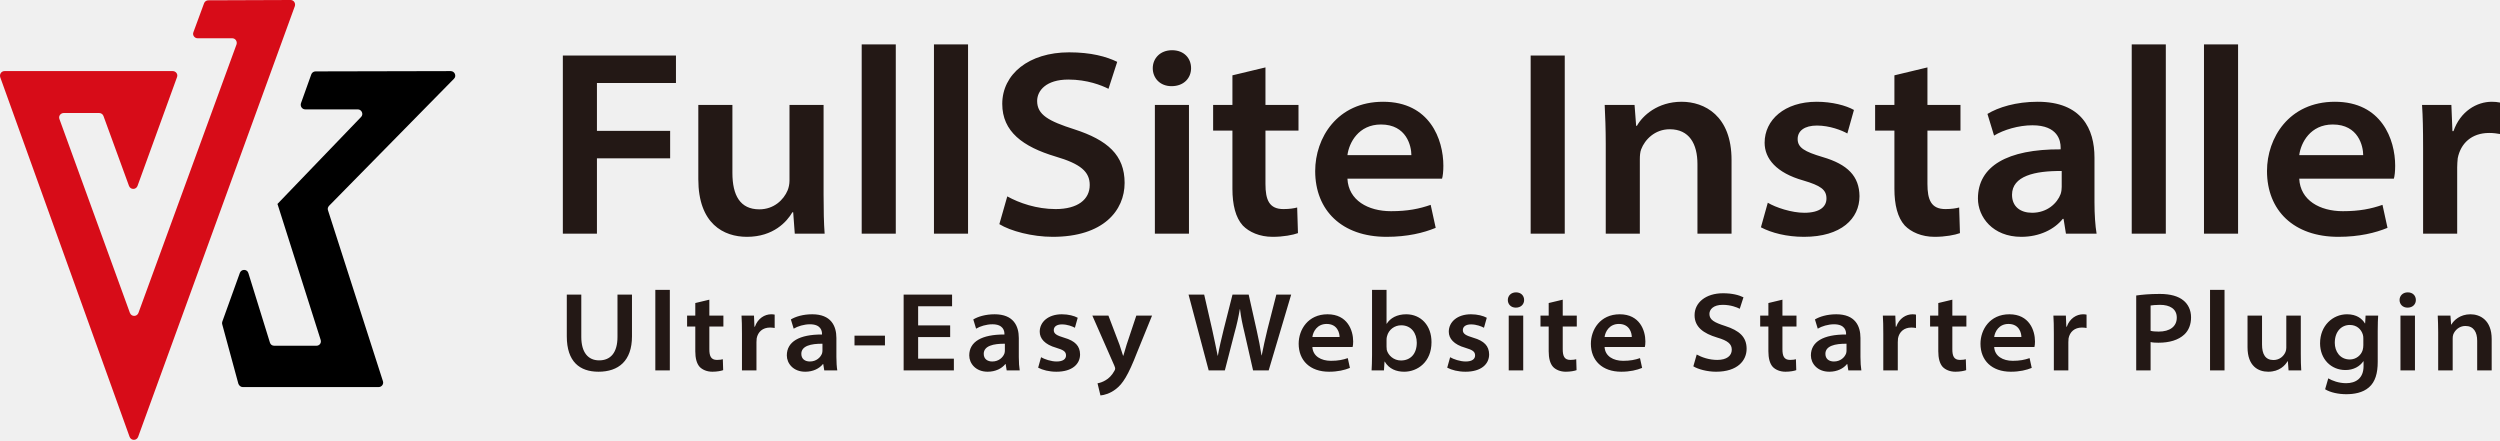
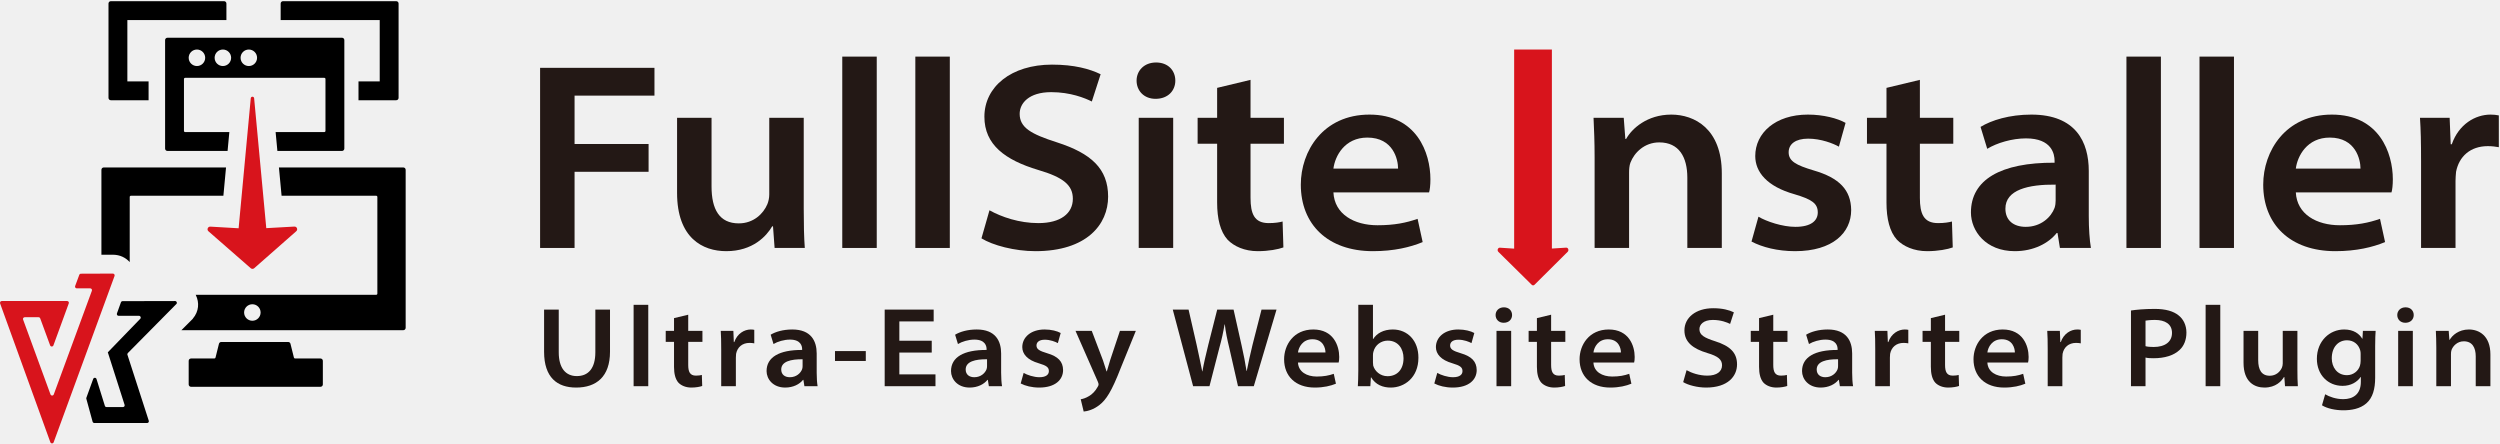
- <svg xmlns="http://www.w3.org/2000/svg" width="908" height="160" fill="none">
-   <g clip-path="url(#a)">
-     <path fill="#000" d="m163.694 25.82-49.096.111c-.662 0-1.324.441-1.545 1.104l-3.751 10.482c-.331 1.104.441 2.207 1.545 2.207h19.086c1.435 0 2.207 1.766 1.214 2.759l-30.45 31.669h.11l15.666 49.324c.331 1.103-.441 2.096-1.544 2.096H99.593c-.772 0-1.324-.441-1.544-1.103L90.215 99.2c-.441-1.545-2.537-1.545-3.089-.11l-6.399 17.765c-.11.331-.11.662 0 .993l5.847 21.518c.221.662.883 1.213 1.545 1.213h49.427c1.103 0 1.876-1.103 1.545-2.096l-19.97-62.124c-.22-.552 0-1.214.442-1.656l45.344-46.124c.993-.993.221-2.758-1.213-2.758Z" />
-     <path fill="#D70C18" d="M105.551 0 75.652.11c-.662 0-1.324.442-1.545 1.104l-3.861 10.483c-.441 1.103.441 2.206 1.544 2.206h12.578c1.103 0 1.876 1.104 1.544 2.207l-35.635 97.545c-.552 1.435-2.538 1.435-3.09 0l-25.596-70.4c-.441-1.103.442-2.207 1.545-2.207h12.908c.662 0 1.324.442 1.545 1.104l9.267 25.379c.552 1.434 2.538 1.434 3.09 0l14.342-39.503c.442-1.104-.441-2.207-1.544-2.207H1.622c-1.103 0-1.876 1.103-1.545 2.207l47 130.648c.552 1.434 2.538 1.434 3.09 0l56.929-156.47c.331-1.103-.442-2.206-1.545-2.206Z" />
-     <path fill="#231815" d="M880.068 84.864V53.76c0-6.912-.096-11.424-.384-15.648h10.655l.384 9.504h.384c2.495-7.2 8.446-10.656 13.917-10.656 1.152 0 1.92.096 2.976.288v11.424c-1.152-.192-2.304-.384-3.935-.384-6.335 0-10.367 3.744-11.423 9.216-.096 1.056-.192 2.208-.192 3.264v24.096h-12.382ZM869.446 64.896h-34.363c.384 7.872 7.487 11.808 15.838 11.808 6.047 0 10.27-.864 14.398-2.304l1.823 8.352c-4.415 1.824-10.27 3.264-17.853 3.264-16.221 0-25.916-9.6-25.916-23.904 0-12 7.967-25.152 24.668-25.152 16.99 0 21.885 13.728 21.885 23.232 0 2.016-.192 3.84-.48 4.704Zm-34.363-8.544h23.229c0-3.264-1.728-11.136-11.038-11.136-8.159 0-11.615 6.624-12.191 11.136ZM800.487 84.864V16.128h12.382v68.736h-12.382ZM774.241 84.864V16.128h12.382v68.736h-12.382ZM761.482 84.864h-11.134l-.864-5.376h-.288c-2.976 3.744-8.351 6.528-15.07 6.528-10.366 0-15.741-7.2-15.741-13.92 0-11.712 10.654-17.952 30.043-17.856v-.672c0-2.4-.96-8.064-10.27-8.064-4.992 0-10.463 1.632-13.918 3.744l-2.4-7.872c3.935-2.4 10.366-4.416 18.237-4.416 16.03 0 20.637 9.888 20.637 20.256V73.44c0 4.416.288 8.64.768 11.424Zm-12.67-16.992v-5.76c-9.791-.096-18.045 1.824-18.045 8.64 0 4.32 3.071 6.528 7.295 6.528 5.471 0 9.118-3.456 10.366-6.816.288-.864.384-1.824.384-2.592ZM688.049 27.36l11.998-2.88v13.632h11.998v9.312h-11.998v19.392c0 5.76 1.344 9.12 6.527 9.12 2.304 0 3.935-.288 4.991-.576l.288 9.312c-1.824.672-5.279 1.344-9.214 1.344-4.704 0-8.543-1.728-10.847-4.128-2.591-2.88-3.743-7.488-3.743-13.344v-21.12h-7.007v-9.312h7.007V27.36ZM639.566 82.56l2.496-8.928c2.879 1.728 8.639 3.648 13.246 3.648 5.663 0 8.063-2.208 8.063-5.184 0-3.264-2.208-4.704-8.351-6.528-9.887-2.784-14.11-7.968-14.11-13.728 0-8.256 7.199-14.88 18.909-14.88 5.567 0 10.655 1.344 13.534 2.976l-2.399 8.544c-2.016-1.152-6.431-2.88-11.039-2.88-4.511 0-7.007 1.92-7.007 4.896 0 3.168 2.592 4.608 9.023 6.528 9.215 2.688 13.342 7.008 13.438 14.208 0 8.16-6.623 14.784-20.157 14.784-6.335 0-11.806-1.44-15.646-3.456ZM583.207 84.864v-32.64c0-5.376-.192-10.08-.384-14.112h10.847l.575 7.584h.288c2.016-3.648 7.487-8.736 16.222-8.736 8.255 0 18.141 4.992 18.141 21.12v26.784h-12.382V59.616c0-7.392-2.975-12.672-10.078-12.672-5.376 0-9.023 3.744-10.367 7.296-.384.96-.48 2.4-.48 3.552v27.072h-12.382ZM555.935 20.16h12.382v64.704h-12.382V20.16ZM523.749 64.896h-34.363c.384 7.872 7.487 11.808 15.837 11.808 6.048 0 10.271-.864 14.398-2.304l1.824 8.352c-4.415 1.824-10.27 3.264-17.853 3.264-16.222 0-25.916-9.6-25.916-23.904 0-12 7.966-25.152 24.668-25.152 16.989 0 21.885 13.728 21.885 23.232 0 2.016-.192 3.84-.48 4.704Zm-34.363-8.544h23.228c0-3.264-1.727-11.136-11.038-11.136-8.159 0-11.614 6.624-12.19 11.136ZM447.616 27.36l11.999-2.88v13.632h11.998v9.312h-11.998v19.392c0 5.76 1.343 9.12 6.527 9.12 2.303 0 3.935-.288 4.991-.576l.288 9.312c-1.824.672-5.279 1.344-9.215 1.344-4.703 0-8.542-1.728-10.846-4.128-2.592-2.88-3.744-7.488-3.744-13.344v-21.12h-7.007v-9.312h7.007V27.36ZM431.833 84.864h-12.382V38.112h12.382v46.752ZM425.69 18.24c4.319 0 6.911 2.88 6.911 6.528 0 3.552-2.592 6.528-7.103 6.528-4.224 0-6.815-2.976-6.815-6.528 0-3.552 2.687-6.528 7.007-6.528ZM362.963 81.408l2.88-10.08c4.319 2.4 10.654 4.608 17.565 4.608 7.967 0 12.382-3.456 12.382-8.736 0-4.8-3.263-7.68-12.478-10.368-11.806-3.552-19.293-9.024-19.293-19.104 0-10.752 9.599-18.72 24.284-18.72 7.967 0 13.534 1.536 17.47 3.456l-3.168 9.792c-2.495-1.248-7.679-3.36-14.589-3.36-8.063 0-11.327 4.032-11.327 7.776 0 4.992 4.128 7.296 13.438 10.272 12.19 3.936 18.333 9.408 18.333 19.488 0 9.984-7.678 19.584-26.108 19.584-7.486 0-15.357-2.112-19.389-4.608ZM339.213 84.864V16.128h12.382v68.736h-12.382ZM312.967 84.864V16.128h12.382v68.736h-12.382ZM299.125 38.112v32.64c0 5.664.096 10.368.384 14.112h-10.847l-.576-7.776h-.287c-2.016 3.456-6.911 8.928-16.51 8.928-8.447 0-17.661-4.704-17.661-20.928V38.112h12.382v24.672c0 8.16 2.783 13.248 9.79 13.248 5.28 0 8.831-3.456 10.271-6.912.384-.96.672-2.208.672-3.456V38.112h12.382ZM204.425 84.864V20.16h41.082v9.984h-28.699V47.52h26.587v9.984h-26.587v27.36h-12.383ZM885.547 134.519v-13.881c0-2.287-.082-4.287-.163-6.002h4.613l.244 3.226h.123c.857-1.552 3.184-3.716 6.899-3.716 3.51 0 7.715 2.123 7.715 8.982v11.391h-5.266v-10.737c0-3.144-1.265-5.39-4.286-5.39-2.286 0-3.837 1.593-4.409 3.103-.163.408-.204 1.021-.204 1.511v11.513h-5.266ZM877.113 134.519h-5.266v-19.883h5.266v19.883Zm-2.612-28.334c1.837 0 2.939 1.225 2.939 2.776 0 1.511-1.102 2.776-3.021 2.776-1.796 0-2.898-1.265-2.898-2.776s1.143-2.776 2.98-2.776ZM859.179 114.636h4.572c-.081 1.266-.163 2.817-.163 5.553v11.268c0 4.001-.857 7.227-3.184 9.227-2.286 2.001-5.47 2.491-8.246 2.491-2.776 0-5.797-.613-7.674-1.797l1.143-3.96c1.428.857 3.837 1.756 6.49 1.756 3.511 0 6.328-1.756 6.328-6.206v-1.756h-.082c-1.266 1.837-3.511 3.185-6.491 3.185-5.225 0-9.225-3.961-9.225-9.717 0-6.41 4.613-10.534 9.797-10.534 3.47 0 5.47 1.593 6.49 3.307h.082l.163-2.817Zm-.816 10.738v-2.45c0-.49-.041-.939-.163-1.347-.613-2.082-2.327-3.552-4.736-3.552-3.02 0-5.47 2.327-5.47 6.491 0 3.063 1.837 6.043 5.47 6.043 2.246 0 4.083-1.511 4.654-3.389.163-.531.245-1.225.245-1.796ZM835.651 114.636v13.882c0 2.408.041 4.409.163 6.001h-4.612l-.245-3.307h-.123c-.857 1.47-2.939 3.797-7.021 3.797-3.592 0-7.511-2-7.511-8.9v-11.473h5.266v10.493c0 3.47 1.184 5.634 4.163 5.634 2.246 0 3.756-1.47 4.368-2.94.164-.408.286-.939.286-1.469v-11.718h5.266ZM802.684 134.519v-29.232h5.266v29.232h-5.266ZM775.87 134.519v-27.191c1.96-.286 4.695-.572 8.573-.572 3.919 0 6.735.858 8.532 2.328 1.673 1.306 2.816 3.47 2.816 6.165 0 2.531-.816 4.736-2.449 6.246-2.123 2.001-5.388 2.981-9.389 2.981-1.102 0-2.082-.041-2.857-.245v10.288h-5.226Zm5.226-23.557v9.186c.734.204 1.714.286 2.939.286 4.041 0 6.572-1.838 6.572-5.063 0-3.185-2.49-4.654-6.123-4.654-1.674 0-2.817.163-3.388.245ZM745.958 134.519v-13.228c0-2.94-.041-4.858-.164-6.655h4.532l.163 4.042h.163c1.062-3.062 3.593-4.532 5.919-4.532.49 0 .817.041 1.266.123v4.858c-.49-.081-.98-.163-1.674-.163-2.694 0-4.409 1.592-4.858 3.919-.04.449-.081.939-.081 1.388v10.248h-5.266ZM738.903 126.027h-14.614c.163 3.348 3.184 5.022 6.735 5.022 2.572 0 4.368-.368 6.123-.98l.776 3.552c-1.878.776-4.368 1.388-7.593 1.388-6.898 0-11.021-4.083-11.021-10.166 0-5.103 3.388-10.697 10.491-10.697 7.225 0 9.307 5.839 9.307 9.881 0 .857-.082 1.633-.204 2Zm-14.614-3.634h9.879c0-1.388-.735-4.736-4.695-4.736-3.47 0-4.939 2.818-5.184 4.736ZM703.987 110.063l5.103-1.224v5.797h5.102v3.96h-5.102v8.248c0 2.449.571 3.878 2.776 3.878.979 0 1.673-.122 2.122-.245l.123 3.961c-.776.285-2.245.571-3.919.571-2 0-3.633-.735-4.613-1.755-1.102-1.225-1.592-3.185-1.592-5.676v-8.982h-2.98v-3.96h2.98v-4.573ZM684.01 134.519v-13.228c0-2.94-.041-4.858-.164-6.655h4.532l.163 4.042h.163c1.062-3.062 3.592-4.532 5.919-4.532.49 0 .817.041 1.266.123v4.858c-.49-.081-.98-.163-1.674-.163-2.694 0-4.409 1.592-4.858 3.919a15.75 15.75 0 0 0-.081 1.388v10.248h-5.266ZM676.046 134.519h-4.735l-.368-2.286h-.122c-1.266 1.592-3.552 2.776-6.409 2.776-4.409 0-6.695-3.062-6.695-5.92 0-4.981 4.531-7.635 12.777-7.594v-.286c0-1.02-.408-3.429-4.368-3.429-2.122 0-4.449.694-5.919 1.592l-1.02-3.348c1.674-1.02 4.409-1.878 7.756-1.878 6.817 0 8.777 4.205 8.777 8.615v6.9c0 1.878.122 3.674.326 4.858Zm-5.388-7.226v-2.45c-4.164-.041-7.675.776-7.675 3.675 0 1.837 1.307 2.776 3.103 2.776 2.326 0 3.878-1.47 4.408-2.899.123-.367.164-.776.164-1.102ZM642.278 110.063l5.103-1.224v5.797h5.103v3.96h-5.103v8.248c0 2.449.571 3.878 2.776 3.878.98 0 1.673-.122 2.123-.245l.122 3.961c-.776.285-2.245.571-3.919.571-2 0-3.633-.735-4.613-1.755-1.102-1.225-1.592-3.185-1.592-5.676v-8.982h-2.98v-3.96h2.98v-4.573ZM615.021 133.049l1.224-4.286c1.837 1.02 4.531 1.959 7.47 1.959 3.389 0 5.266-1.47 5.266-3.715 0-2.041-1.388-3.266-5.306-4.409-5.021-1.511-8.205-3.838-8.205-8.125 0-4.573 4.082-7.962 10.327-7.962 3.389 0 5.756.654 7.43 1.47l-1.347 4.165c-1.062-.531-3.266-1.429-6.205-1.429-3.429 0-4.817 1.714-4.817 3.307 0 2.123 1.755 3.103 5.715 4.368 5.184 1.674 7.797 4.001 7.797 8.288 0 4.246-3.266 8.329-11.104 8.329-3.184 0-6.531-.898-8.245-1.96ZM597.4 126.027h-14.614c.163 3.348 3.184 5.022 6.736 5.022 2.571 0 4.368-.368 6.123-.98l.775 3.552c-1.877.776-4.367 1.388-7.592 1.388-6.899 0-11.022-4.083-11.022-10.166 0-5.103 3.388-10.697 10.491-10.697 7.225 0 9.307 5.839 9.307 9.881 0 .857-.081 1.633-.204 2Zm-14.614-3.634h9.879c0-1.388-.735-4.736-4.695-4.736-3.469 0-4.939 2.818-5.184 4.736ZM562.485 110.063l5.102-1.224v5.797h5.103v3.96h-5.103v8.248c0 2.449.572 3.878 2.776 3.878.98 0 1.674-.122 2.123-.245l.122 3.961c-.775.285-2.245.571-3.919.571-2 0-3.633-.735-4.612-1.755-1.103-1.225-1.592-3.185-1.592-5.676v-8.982h-2.98v-3.96h2.98v-4.573ZM553.234 134.519h-5.265v-19.883h5.265v19.883Zm-2.612-28.334c1.837 0 2.939 1.225 2.939 2.776 0 1.511-1.102 2.776-3.021 2.776-1.796 0-2.898-1.265-2.898-2.776s1.143-2.776 2.98-2.776ZM525.628 133.539l1.062-3.797c1.224.735 3.674 1.552 5.633 1.552 2.409 0 3.429-.939 3.429-2.205 0-1.388-.939-2-3.551-2.776-4.205-1.184-6.001-3.389-6.001-5.838 0-3.512 3.062-6.329 8.042-6.329 2.367 0 4.531.572 5.756 1.266l-1.021 3.634c-.857-.49-2.735-1.225-4.694-1.225-1.919 0-2.98.816-2.98 2.082 0 1.347 1.102 1.96 3.837 2.776 3.919 1.143 5.674 2.981 5.715 6.043 0 3.47-2.817 6.287-8.573 6.287-2.694 0-5.021-.612-6.654-1.47ZM502.652 134.519h-4.491c.082-1.306.164-3.47.164-5.634v-23.598h5.266v12.289h.081c1.266-2.042 3.715-3.43 7.062-3.43 5.307 0 9.226 4.042 9.185 10.166 0 7.145-5.062 10.697-9.919 10.697-2.817 0-5.47-.98-7.062-3.674h-.082l-.204 3.184Zm.939-11.064v2.45c0 .408.041.775.081 1.184.531 2 2.531 3.837 5.144 3.837 3.511 0 5.756-2.449 5.756-6.45 0-3.43-1.96-6.329-5.674-6.329-2.327 0-4.532 1.511-5.144 4.001-.122.409-.163.817-.163 1.307ZM491.27 126.027h-14.614c.163 3.348 3.184 5.022 6.735 5.022 2.572 0 4.368-.368 6.123-.98l.776 3.552c-1.878.776-4.368 1.388-7.593 1.388-6.899 0-11.021-4.083-11.021-10.166 0-5.103 3.388-10.697 10.491-10.697 7.225 0 9.307 5.839 9.307 9.881 0 .857-.082 1.633-.204 2Zm-14.614-3.634h9.879c0-1.388-.735-4.736-4.695-4.736-3.47 0-4.939 2.818-5.184 4.736ZM444.868 134.519h-5.878l-7.307-27.518h5.674l2.899 12.657c.734 3.389 1.51 6.981 2 9.513h.081c.449-2.695 1.266-6.084 2.123-9.595l3.184-12.575h5.878l2.899 12.943c.735 3.266 1.347 6.369 1.755 9.104h.082c.53-2.817 1.265-6.001 2.082-9.431l3.225-12.616h5.388l-8.164 27.518h-5.674l-3.103-13.636c-.776-3.226-1.306-5.675-1.633-8.574h-.081a80.917 80.917 0 0 1-1.919 8.574l-3.511 13.636ZM396.743 114.636h5.837l4.041 10.615a106.42 106.42 0 0 1 1.266 3.92h.122c.368-1.143.776-2.695 1.184-4.001l3.511-10.534h5.715l-5.429 13.351c-3.266 8.451-5.266 11.432-7.634 13.269-2.123 1.674-4.286 2.245-5.674 2.368l-1.062-4.41c.817-.122 1.919-.49 2.98-1.143 1.021-.571 2.286-1.755 3.103-3.307.204-.286.326-.612.326-.857 0-.204-.04-.531-.285-1.062l-8.001-18.209ZM377.056 133.539l1.061-3.797c1.225.735 3.674 1.552 5.634 1.552 2.408 0 3.429-.939 3.429-2.205 0-1.388-.939-2-3.552-2.776-4.204-1.184-6.001-3.389-6.001-5.838 0-3.512 3.062-6.329 8.042-6.329 2.368 0 4.531.572 5.756 1.266l-1.02 3.634c-.858-.49-2.735-1.225-4.695-1.225-1.918 0-2.98.816-2.98 2.082 0 1.347 1.102 1.96 3.837 2.776 3.919 1.143 5.675 2.981 5.715 6.043 0 3.47-2.816 6.287-8.572 6.287-2.694 0-5.021-.612-6.654-1.47ZM370.358 134.519h-4.735l-.368-2.286h-.122c-1.266 1.592-3.552 2.776-6.409 2.776-4.409 0-6.695-3.062-6.695-5.92 0-4.981 4.531-7.635 12.777-7.594v-.286c0-1.02-.408-3.429-4.368-3.429-2.122 0-4.449.694-5.919 1.592l-1.02-3.348c1.673-1.02 4.408-1.878 7.756-1.878 6.817 0 8.776 4.205 8.776 8.615v6.9c0 1.878.123 3.674.327 4.858Zm-5.389-7.226v-2.45c-4.163-.041-7.674.776-7.674 3.675 0 1.837 1.306 2.776 3.102 2.776 2.327 0 3.878-1.47 4.409-2.899.123-.367.163-.776.163-1.102ZM345.101 118.188v4.246h-11.634v7.839h12.981v4.246h-18.247v-27.518h17.594v4.246h-12.328v6.941h11.634ZM310.353 121.903h11.063v3.552h-11.063v-3.552ZM304.104 134.519h-4.735l-.367-2.286h-.123c-1.265 1.592-3.551 2.776-6.409 2.776-4.408 0-6.694-3.062-6.694-5.92 0-4.981 4.531-7.635 12.777-7.594v-.286c0-1.02-.409-3.429-4.368-3.429-2.123 0-4.45.694-5.919 1.592l-1.021-3.348c1.674-1.02 4.409-1.878 7.756-1.878 6.817 0 8.777 4.205 8.777 8.615v6.9c0 1.878.122 3.674.326 4.858Zm-5.388-7.226v-2.45c-4.164-.041-7.675.776-7.675 3.675 0 1.837 1.307 2.776 3.103 2.776 2.327 0 3.878-1.47 4.409-2.899.122-.367.163-.776.163-1.102ZM269.48 134.519v-13.228c0-2.94-.041-4.858-.163-6.655h4.531l.163 4.042h.164c1.061-3.062 3.592-4.532 5.919-4.532.49 0 .816.041 1.265.123v4.858c-.49-.081-.979-.163-1.673-.163-2.695 0-4.409 1.592-4.858 3.919-.041.449-.082.939-.082 1.388v10.248h-5.266ZM252.531 110.063l5.102-1.224v5.797h5.103v3.96h-5.103v8.248c0 2.449.572 3.878 2.776 3.878.98 0 1.674-.122 2.123-.245l.123 3.961c-.776.285-2.246.571-3.919.571-2.001 0-3.633-.735-4.613-1.755-1.102-1.225-1.592-3.185-1.592-5.676v-8.982h-2.98v-3.96h2.98v-4.573ZM238.015 134.519v-29.232h5.266v29.232h-5.266ZM205.86 107.001h5.266v15.352c0 5.675 2.49 8.533 6.49 8.533 4.164 0 6.654-2.818 6.654-8.533v-15.352h5.266v15.147c0 8.942-4.898 12.861-12.165 12.861-6.817 0-11.511-3.634-11.511-12.861v-15.147Z" />
-   </g>
-   <defs>
-     <clipPath id="a">
-       <path fill="#fff" d="M0 0h908v160H0z" />
-     </clipPath>
-   </defs>
+ <svg xmlns="http://www.w3.org/2000/svg" width="1060" height="188" viewBox="0 0 1060 188" fill="none">
+   <path d="M1026.53 105.136V68.421C1026.53 60.262 1026.41 54.936 1026.07 49.95H1038.65L1039.1 61.168H1039.56C1042.5 52.669 1049.53 48.59 1055.99 48.59C1057.35 48.59 1058.25 48.703 1059.5 48.93V62.415C1058.14 62.188 1056.78 61.962 1054.85 61.962C1047.37 61.962 1042.62 66.381 1041.37 72.84C1041.26 74.087 1041.14 75.446 1041.14 76.693V105.136H1026.53Z" fill="#231815" />
+   <path d="M1013.99 81.566H973.427C973.881 90.858 982.265 95.504 992.122 95.504C999.26 95.504 1004.25 94.484 1009.12 92.784L1011.27 102.643C1006.06 104.796 999.147 106.496 990.196 106.496C971.048 106.496 959.605 95.164 959.605 78.279C959.605 64.115 969.009 48.59 988.723 48.59C1008.78 48.59 1014.56 64.794 1014.56 76.013C1014.56 78.393 1014.33 80.546 1013.99 81.566ZM973.427 71.48H1000.85C1000.85 67.627 998.807 58.335 987.817 58.335C978.186 58.335 974.107 66.154 973.427 71.48Z" fill="#231815" />
+   <path d="M932.59 105.136V24H947.205V105.136H932.59Z" fill="#231815" />
+   <path d="M901.609 105.136V24H916.225V105.136H901.609Z" fill="#231815" />
+   <path d="M886.549 105.136H873.406L872.386 98.79H872.046C868.534 103.209 862.189 106.496 854.258 106.496C842.021 106.496 835.676 97.997 835.676 90.064C835.676 76.24 848.253 68.874 871.14 68.987V68.194C871.14 65.361 870.007 58.675 859.016 58.675C853.125 58.675 846.667 60.602 842.588 63.095L839.755 53.803C844.401 50.97 851.992 48.59 861.282 48.59C880.204 48.59 885.642 60.262 885.642 72.5V91.651C885.642 96.864 885.982 101.85 886.549 105.136ZM871.593 85.079V78.279C860.036 78.166 850.292 80.432 850.292 88.478C850.292 93.577 853.918 96.184 858.903 96.184C865.361 96.184 869.667 92.104 871.14 88.138C871.48 87.118 871.593 85.985 871.593 85.079Z" fill="#231815" />
+   <path d="M799.868 37.258L814.031 33.859V49.95H828.193V60.942H814.031V83.832C814.031 90.631 815.617 94.597 821.735 94.597C824.454 94.597 826.381 94.257 827.627 93.917L827.967 104.909C825.814 105.702 821.735 106.496 817.09 106.496C811.538 106.496 807.006 104.456 804.287 101.623C801.228 98.223 799.868 92.784 799.868 85.872V60.942H791.597V49.95H799.868V37.258Z" fill="#231815" />
+   <path d="M742.64 102.416L745.585 91.878C748.984 93.917 755.782 96.184 761.221 96.184C767.906 96.184 770.738 93.577 770.738 90.064C770.738 86.212 768.132 84.512 760.881 82.359C749.211 79.073 744.226 72.953 744.226 66.154C744.226 56.409 752.723 48.59 766.546 48.59C773.118 48.59 779.122 50.176 782.522 52.103L779.689 62.188C777.31 60.828 772.098 58.789 766.659 58.789C761.334 58.789 758.388 61.055 758.388 64.568C758.388 68.307 761.448 70.007 769.039 72.273C779.916 75.446 784.788 80.546 784.901 89.045C784.901 98.677 777.083 106.496 761.108 106.496C753.63 106.496 747.172 104.796 742.64 102.416Z" fill="#231815" />
+   <path d="M676.113 105.136V66.608C676.113 60.262 675.887 54.709 675.66 49.95H688.463L689.143 58.902H689.483C691.862 54.596 698.32 48.59 708.631 48.59C718.375 48.59 730.045 54.483 730.045 73.52V105.136H715.429V75.333C715.429 66.608 711.916 60.375 703.532 60.375C697.187 60.375 692.882 64.794 691.296 68.987C690.842 70.121 690.729 71.82 690.729 73.18V105.136H676.113Z" fill="#231815" />
+   <path d="M658 105.386L664.064 105.002C664.921 104.948 665.336 106.173 664.67 106.788L650.596 120.775C650.272 121.074 649.808 121.075 649.483 120.777L635.332 106.811C634.662 106.196 635.079 104.965 635.938 105.021L642 105.422V21H658V105.386Z" fill="#D8141C" />
+   <path d="M605.929 81.566H565.367C565.82 90.858 574.204 95.504 584.061 95.504C591.199 95.504 596.185 94.484 601.057 92.784L603.209 102.643C597.997 104.796 591.086 106.496 582.135 106.496C562.987 106.496 551.544 95.164 551.544 78.279C551.544 64.115 560.948 48.59 580.662 48.59C600.717 48.59 606.495 64.794 606.495 76.013C606.495 78.393 606.268 80.546 605.929 81.566ZM565.367 71.48H592.786C592.786 67.627 590.746 58.335 579.756 58.335C570.125 58.335 566.047 66.154 565.367 71.48Z" fill="#231815" />
+   <path d="M516.062 37.258L530.225 33.859V49.95H544.387V60.942H530.225V83.832C530.225 90.631 531.811 94.597 537.929 94.597C540.649 94.597 542.575 94.257 543.821 93.917L544.161 104.909C542.008 105.702 537.929 106.496 533.284 106.496C527.732 106.496 523.2 104.456 520.481 101.623C517.422 98.223 516.062 92.784 516.062 85.872V60.942H507.791V49.95H516.062V37.258Z" fill="#231815" />
+   <path d="M497.431 105.136H482.816V49.95H497.431V105.136ZM490.18 26.493C495.279 26.493 498.338 29.892 498.338 34.199C498.338 38.391 495.279 41.904 489.953 41.904C484.968 41.904 481.909 38.391 481.909 34.199C481.909 30.006 485.082 26.493 490.18 26.493Z" fill="#231815" />
+   <path d="M416.138 101.056L419.537 89.158C424.635 91.991 432.113 94.597 440.271 94.597C449.675 94.597 454.887 90.518 454.887 84.285C454.887 78.619 451.035 75.22 440.158 72.047C426.222 67.854 417.384 61.395 417.384 49.497C417.384 36.805 428.714 27.399 446.049 27.399C455.453 27.399 462.025 29.213 466.67 31.479L462.931 43.038C459.985 41.564 453.867 39.071 445.709 39.071C436.192 39.071 432.34 43.831 432.34 48.25C432.34 54.143 437.212 56.862 448.202 60.375C462.591 65.021 469.843 71.48 469.843 83.379C469.843 95.164 460.778 106.496 439.025 106.496C430.187 106.496 420.896 104.003 416.138 101.056Z" fill="#231815" />
+   <path d="M388.103 105.136V24H402.719V105.136H388.103Z" fill="#231815" />
+   <path d="M357.122 105.136V24H371.738V105.136H357.122Z" fill="#231815" />
+   <path d="M340.783 49.95V88.478C340.783 95.164 340.896 100.716 341.236 105.136H328.433L327.753 95.957H327.413C325.034 100.037 319.256 106.496 307.926 106.496C297.955 106.496 287.078 100.943 287.078 81.792V49.95H301.694V79.073C301.694 88.705 304.98 94.711 313.251 94.711C319.482 94.711 323.674 90.631 325.374 86.552C325.827 85.418 326.167 83.945 326.167 82.472V49.95H340.783Z" fill="#231815" />
+   <path d="M229 105.136V28.759H277.493V40.544H243.616V61.055H275V72.84H243.616V105.136H229Z" fill="#231815" />
+   <path d="M1032.99 163.749V147.363C1032.99 144.664 1032.9 142.303 1032.8 140.279H1038.25L1038.54 144.086H1038.68C1039.69 142.255 1042.44 139.701 1046.82 139.701C1050.97 139.701 1055.93 142.207 1055.93 150.303V163.749H1049.71V151.074C1049.71 147.363 1048.22 144.713 1044.66 144.713C1041.96 144.713 1040.13 146.592 1039.45 148.375C1039.26 148.857 1039.21 149.58 1039.21 150.158V163.749H1032.99Z" fill="#231815" />
+   <path d="M1023.04 163.749H1016.82V140.279H1023.04V163.749ZM1019.96 130.303C1022.12 130.303 1023.42 131.749 1023.42 133.58C1023.42 135.363 1022.12 136.857 1019.86 136.857C1017.74 136.857 1016.44 135.363 1016.44 133.58C1016.44 131.797 1017.79 130.303 1019.96 130.303Z" fill="#231815" />
+   <path d="M1001.87 140.279H1007.27C1007.17 141.773 1007.07 143.604 1007.07 146.833V160.134C1007.07 164.857 1006.06 168.664 1003.32 171.026C1000.62 173.387 996.859 173.966 993.582 173.966C990.306 173.966 986.74 173.243 984.524 171.845L985.873 167.17C987.559 168.183 990.402 169.243 993.534 169.243C997.678 169.243 1001 167.17 1001 161.917V159.845H1000.91C999.413 162.014 996.763 163.604 993.245 163.604C987.077 163.604 982.355 158.929 982.355 152.134C982.355 144.568 987.8 139.701 993.92 139.701C998.016 139.701 1000.38 141.58 1001.58 143.604H1001.68L1001.87 140.279ZM1000.91 152.954V150.062C1000.91 149.484 1000.86 148.954 1000.71 148.472C999.991 146.014 997.967 144.279 995.124 144.279C991.559 144.279 988.668 147.026 988.668 151.942C988.668 155.556 990.836 159.074 995.124 159.074C997.775 159.074 999.943 157.291 1000.62 155.074C1000.81 154.448 1000.91 153.628 1000.91 152.954Z" fill="#231815" />
+   <path d="M974.098 140.279V156.664C974.098 159.508 974.146 161.869 974.29 163.749H968.845L968.556 159.845H968.412C967.4 161.58 964.942 164.327 960.124 164.327C955.884 164.327 951.258 161.966 951.258 153.821V140.279H957.474V152.664C957.474 156.761 958.871 159.315 962.389 159.315C965.039 159.315 966.822 157.58 967.544 155.845C967.737 155.363 967.882 154.737 967.882 154.11V140.279H974.098Z" fill="#231815" />
+   <path d="M935.183 163.749V129.243H941.399V163.749H935.183Z" fill="#231815" />
+   <path d="M903.533 163.749V131.652C905.846 131.315 909.074 130.978 913.652 130.978C918.277 130.978 921.602 131.99 923.722 133.725C925.698 135.267 927.047 137.821 927.047 141.002C927.047 143.99 926.083 146.592 924.156 148.375C921.65 150.737 917.796 151.893 913.073 151.893C911.772 151.893 910.616 151.845 909.7 151.604V163.749H903.533ZM909.7 135.941V146.785C910.568 147.026 911.724 147.122 913.17 147.122C917.94 147.122 920.928 144.954 920.928 141.146C920.928 137.387 917.988 135.652 913.7 135.652C911.724 135.652 910.375 135.845 909.7 135.941Z" fill="#231815" />
+   <path d="M868.224 163.749V148.134C868.224 144.664 868.176 142.399 868.031 140.279H873.38L873.572 145.05H873.765C875.018 141.436 878.005 139.701 880.752 139.701C881.33 139.701 881.716 139.749 882.246 139.845V145.58C881.668 145.484 881.089 145.387 880.27 145.387C877.09 145.387 875.066 147.267 874.536 150.014C874.488 150.544 874.44 151.122 874.44 151.652V163.749H868.224Z" fill="#231815" />
+   <path d="M859.896 153.725H842.646C842.838 157.676 846.404 159.652 850.596 159.652C853.632 159.652 855.752 159.219 857.824 158.496L858.74 162.689C856.523 163.604 853.584 164.327 849.777 164.327C841.634 164.327 836.767 159.508 836.767 152.327C836.767 146.303 840.766 139.701 849.151 139.701C857.68 139.701 860.137 146.592 860.137 151.363C860.137 152.375 860.041 153.291 859.896 153.725ZM842.646 149.436H854.307C854.307 147.797 853.439 143.845 848.765 143.845C844.67 143.845 842.935 147.17 842.646 149.436Z" fill="#231815" />
+   <path d="M818.682 134.881L824.705 133.435V140.279H830.728V144.954H824.705V154.689C824.705 157.58 825.38 159.267 827.982 159.267C829.138 159.267 829.957 159.122 830.487 158.978L830.632 163.652C829.716 163.99 827.982 164.327 826.006 164.327C823.645 164.327 821.718 163.46 820.561 162.255C819.26 160.809 818.682 158.496 818.682 155.556V144.954H815.164V140.279H818.682V134.881Z" fill="#231815" />
+   <path d="M795.1 163.749V148.134C795.1 144.664 795.052 142.399 794.908 140.279H800.256L800.449 145.05H800.642C801.895 141.436 804.882 139.701 807.629 139.701C808.207 139.701 808.592 139.749 809.122 139.845V145.58C808.544 145.484 807.966 145.387 807.147 145.387C803.967 145.387 801.943 147.267 801.413 150.014C801.365 150.544 801.316 151.122 801.316 151.652V163.749H795.1Z" fill="#231815" />
+   <path d="M785.7 163.749H780.111L779.677 161.05H779.532C778.039 162.929 775.34 164.327 771.967 164.327C766.763 164.327 764.065 160.713 764.065 157.339C764.065 151.46 769.413 148.327 779.147 148.375V148.038C779.147 146.833 778.665 143.99 773.991 143.99C771.485 143.99 768.739 144.809 767.004 145.869L765.8 141.917C767.775 140.713 771.004 139.701 774.955 139.701C783.002 139.701 785.315 144.664 785.315 149.869V158.014C785.315 160.231 785.459 162.351 785.7 163.749ZM779.34 155.219V152.327C774.425 152.279 770.281 153.243 770.281 156.664C770.281 158.833 771.823 159.942 773.943 159.942C776.689 159.942 778.521 158.207 779.147 156.52C779.291 156.086 779.34 155.604 779.34 155.219Z" fill="#231815" />
+   <path d="M745.841 134.881L751.864 133.435V140.279H757.887V144.954H751.864V154.689C751.864 157.58 752.539 159.267 755.141 159.267C756.297 159.267 757.116 159.122 757.646 158.978L757.791 163.652C756.875 163.99 755.141 164.327 753.165 164.327C750.804 164.327 748.876 163.46 747.72 162.255C746.419 160.809 745.841 158.496 745.841 155.556V144.954H742.323V140.279H745.841V134.881Z" fill="#231815" />
+   <path d="M713.666 162.014L715.111 156.954C717.28 158.158 720.46 159.267 723.929 159.267C727.929 159.267 730.145 157.532 730.145 154.881C730.145 152.472 728.507 151.026 723.881 149.676C717.954 147.893 714.196 145.146 714.196 140.086C714.196 134.688 719.014 130.688 726.387 130.688C730.386 130.688 733.181 131.46 735.156 132.423L733.566 137.339C732.314 136.713 729.711 135.652 726.242 135.652C722.195 135.652 720.556 137.676 720.556 139.556C720.556 142.062 722.628 143.219 727.302 144.713C733.422 146.688 736.506 149.435 736.506 154.496C736.506 159.508 732.651 164.327 723.399 164.327C719.641 164.327 715.69 163.267 713.666 162.014Z" fill="#231815" />
+   <path d="M692.867 153.725H675.616C675.809 157.676 679.375 159.652 683.567 159.652C686.603 159.652 688.723 159.219 690.795 158.496L691.71 162.689C689.494 163.604 686.554 164.327 682.748 164.327C674.604 164.327 669.738 159.508 669.738 152.327C669.738 146.303 673.737 139.701 682.121 139.701C690.65 139.701 693.108 146.592 693.108 151.363C693.108 152.375 693.011 153.291 692.867 153.725ZM675.616 149.436H687.277C687.277 147.797 686.41 143.845 681.736 143.845C677.64 143.845 675.905 147.17 675.616 149.436Z" fill="#231815" />
+   <path d="M651.652 134.881L657.676 133.435V140.279H663.699V144.954H657.676V154.689C657.676 157.58 658.35 159.267 660.952 159.267C662.109 159.267 662.928 159.122 663.458 158.978L663.602 163.652C662.687 163.99 660.952 164.327 658.977 164.327C656.615 164.327 654.688 163.46 653.532 162.255C652.231 160.809 651.652 158.496 651.652 155.556V144.954H648.135V140.279H651.652V134.881Z" fill="#231815" />
+   <path d="M640.734 163.749H634.518V140.279H640.734V163.749ZM637.65 130.303C639.818 130.303 641.119 131.749 641.119 133.58C641.119 135.363 639.818 136.857 637.553 136.857C635.433 136.857 634.132 135.363 634.132 133.58C634.132 131.797 635.481 130.303 637.65 130.303Z" fill="#231815" />
+   <path d="M608.147 162.592L609.4 158.11C610.846 158.978 613.737 159.942 616.05 159.942C618.893 159.942 620.097 158.833 620.097 157.339C620.097 155.701 618.989 154.978 615.905 154.062C610.942 152.664 608.822 150.062 608.822 147.17C608.822 143.026 612.436 139.701 618.315 139.701C621.109 139.701 623.663 140.375 625.109 141.195L623.904 145.484C622.892 144.905 620.676 144.038 618.363 144.038C616.098 144.038 614.845 145.002 614.845 146.496C614.845 148.086 616.146 148.809 619.375 149.773C624 151.122 626.072 153.291 626.121 156.905C626.121 161.002 622.796 164.327 616.002 164.327C612.821 164.327 610.075 163.604 608.147 162.592Z" fill="#231815" />
+   <path d="M581.026 163.749H575.725C575.822 162.207 575.918 159.652 575.918 157.098V129.243H582.134V143.749H582.23C583.724 141.339 586.615 139.701 590.567 139.701C596.831 139.701 601.457 144.472 601.408 151.701C601.408 160.134 595.433 164.327 589.699 164.327C586.374 164.327 583.242 163.17 581.363 159.99H581.267L581.026 163.749ZM582.134 150.688V153.58C582.134 154.062 582.182 154.496 582.23 154.978C582.857 157.339 585.218 159.508 588.302 159.508C592.446 159.508 595.096 156.616 595.096 151.893C595.096 147.845 592.783 144.423 588.398 144.423C585.652 144.423 583.05 146.207 582.327 149.146C582.182 149.628 582.134 150.11 582.134 150.688Z" fill="#231815" />
+   <path d="M567.591 153.725H550.34C550.533 157.676 554.099 159.652 558.291 159.652C561.326 159.652 563.447 159.219 565.519 158.496L566.434 162.689C564.218 163.604 561.278 164.327 557.472 164.327C549.328 164.327 544.462 159.508 544.462 152.327C544.462 146.303 548.461 139.701 556.845 139.701C565.374 139.701 567.831 146.592 567.831 151.363C567.831 152.375 567.735 153.291 567.591 153.725ZM550.34 149.436H562.001C562.001 147.797 561.134 143.845 556.46 143.845C552.364 143.845 550.629 147.17 550.34 149.436Z" fill="#231815" />
+   <path d="M512.818 163.749H505.88L497.255 131.267H503.952L507.373 146.207C508.241 150.207 509.156 154.448 509.735 157.435H509.831C510.361 154.255 511.325 150.255 512.337 146.11L516.095 131.267H523.034L526.455 146.544C527.322 150.399 528.045 154.062 528.527 157.291H528.623C529.25 153.966 530.117 150.207 531.081 146.158L534.887 131.267H541.248L531.611 163.749H524.913L521.251 147.652C520.335 143.845 519.709 140.954 519.323 137.532H519.227C518.649 140.905 518.022 143.845 516.962 147.652L512.818 163.749Z" fill="#231815" />
+   <path d="M456.011 140.279H462.902L467.672 152.809C468.154 154.207 468.78 156.134 469.166 157.436H469.31C469.744 156.086 470.226 154.255 470.708 152.713L474.852 140.279H481.597L475.189 156.038C471.334 166.014 468.973 169.532 466.178 171.701C463.672 173.676 461.119 174.351 459.48 174.496L458.228 169.291C459.191 169.146 460.492 168.713 461.745 167.942C462.95 167.267 464.443 165.869 465.407 164.038C465.648 163.701 465.793 163.315 465.793 163.026C465.793 162.785 465.744 162.399 465.455 161.773L456.011 140.279Z" fill="#231815" />
+   <path d="M432.773 162.592L434.026 158.11C435.471 158.978 438.362 159.942 440.675 159.942C443.518 159.942 444.723 158.833 444.723 157.339C444.723 155.701 443.615 154.978 440.531 154.062C435.568 152.664 433.447 150.062 433.447 147.17C433.447 143.026 437.061 139.701 442.94 139.701C445.735 139.701 448.289 140.375 449.734 141.195L448.529 145.484C447.518 144.905 445.301 144.038 442.988 144.038C440.723 144.038 439.471 145.002 439.471 146.496C439.471 148.086 440.772 148.809 444 149.773C448.626 151.122 450.698 153.291 450.746 156.905C450.746 161.002 447.421 164.327 440.627 164.327C437.447 164.327 434.7 163.604 432.773 162.592Z" fill="#231815" />
+   <path d="M424.866 163.749H419.277L418.843 161.05H418.699C417.205 162.929 414.506 164.327 411.134 164.327C405.929 164.327 403.231 160.713 403.231 157.339C403.231 151.46 408.58 148.327 418.313 148.375V148.038C418.313 146.833 417.831 143.99 413.157 143.99C410.652 143.99 407.905 144.809 406.17 145.869L404.966 141.917C406.941 140.713 410.17 139.701 414.121 139.701C422.168 139.701 424.481 144.664 424.481 149.869V158.014C424.481 160.231 424.625 162.351 424.866 163.749ZM418.506 155.219V152.327C413.591 152.279 409.447 153.243 409.447 156.664C409.447 158.833 410.989 159.942 413.109 159.942C415.856 159.942 417.687 158.207 418.313 156.52C418.458 156.086 418.506 155.604 418.506 155.219Z" fill="#231815" />
+   <path d="M395.054 144.472V149.484H381.321V158.737H396.644V163.749H375.105V131.267H395.873V136.279H381.321V144.472H395.054Z" fill="#231815" />
+   <path d="M354.037 148.857H367.096V153.05H354.037V148.857Z" fill="#231815" />
+   <path d="M346.661 163.749H341.071L340.638 161.05H340.493C338.999 162.929 336.301 164.327 332.928 164.327C327.724 164.327 325.026 160.713 325.026 157.339C325.026 151.46 330.374 148.327 340.108 148.375V148.038C340.108 146.833 339.626 143.99 334.952 143.99C332.446 143.99 329.7 144.809 327.965 145.869L326.76 141.917C328.736 140.713 331.964 139.701 335.915 139.701C343.962 139.701 346.275 144.664 346.275 149.869V158.014C346.275 160.231 346.42 162.351 346.661 163.749ZM340.3 155.219V152.327C335.385 152.279 331.241 153.243 331.241 156.664C331.241 158.833 332.783 159.942 334.904 159.942C337.65 159.942 339.481 158.207 340.108 156.52C340.252 156.086 340.3 155.604 340.3 155.219Z" fill="#231815" />
+   <path d="M305.791 163.749V148.134C305.791 144.664 305.742 142.399 305.598 140.279H310.946L311.139 145.05H311.332C312.585 141.436 315.572 139.701 318.319 139.701C318.897 139.701 319.283 139.749 319.813 139.845V145.58C319.234 145.484 318.656 145.387 317.837 145.387C314.657 145.387 312.633 147.267 312.103 150.014C312.055 150.544 312.007 151.122 312.007 151.652V163.749H305.791Z" fill="#231815" />
+   <path d="M285.784 134.881L291.807 133.435V140.279H297.83V144.954H291.807V154.689C291.807 157.58 292.481 159.267 295.083 159.267C296.24 159.267 297.059 159.122 297.589 158.978L297.734 163.652C296.818 163.99 295.083 164.327 293.108 164.327C290.747 164.327 288.819 163.46 287.663 162.255C286.362 160.809 285.784 158.496 285.784 155.556V144.954H282.266V140.279H285.784V134.881Z" fill="#231815" />
+   <path d="M268.649 163.749V129.243H274.865V163.749H268.649Z" fill="#231815" />
+   <path d="M230.693 131.267H236.909V149.387C236.909 156.086 239.848 159.46 244.57 159.46C249.485 159.46 252.425 156.134 252.425 149.387V131.267H258.641V149.146C258.641 159.701 252.858 164.327 244.281 164.327C236.234 164.327 230.693 160.038 230.693 149.146V131.267Z" fill="#231815" />
+   <path d="M74.247 127.637L51.978 127.687C51.678 127.687 51.378 127.886 51.278 128.184L49.576 132.909C49.426 133.406 49.776 133.904 50.277 133.904H58.934C59.584 133.904 59.935 134.699 59.484 135.147L45.673 149.42H45.723L52.829 171.65C52.979 172.148 52.629 172.595 52.128 172.595H45.172C44.822 172.595 44.572 172.396 44.472 172.098L40.919 160.709C40.719 160.013 39.768 160.013 39.518 160.66L36.615 168.667C36.565 168.816 36.565 168.965 36.615 169.114L39.267 178.812C39.368 179.11 39.668 179.359 39.968 179.359H62.387C62.887 179.359 63.237 178.862 63.087 178.414L54.03 150.415C53.93 150.166 54.03 149.868 54.23 149.669L74.797 128.881C75.247 128.433 74.897 127.637 74.247 127.637Z" fill="black" />
+   <path d="M47.875 116L34.313 116.05C34.013 116.05 33.713 116.249 33.613 116.547L31.861 121.272C31.661 121.769 32.062 122.266 32.562 122.266H38.267C38.767 122.266 39.117 122.764 38.967 123.261L22.804 167.224C22.554 167.871 21.653 167.871 21.403 167.224L9.793 135.495C9.593 134.998 9.993 134.5 10.494 134.5H16.349C16.649 134.5 16.949 134.699 17.049 134.998L21.253 146.436C21.503 147.083 22.404 147.083 22.654 146.436L29.159 128.632C29.359 128.135 28.959 127.637 28.459 127.637H0.736C0.235 127.637 -0.115 128.135 0.035 128.632L21.353 187.515C21.603 188.162 22.504 188.162 22.754 187.515L48.575 116.995C48.725 116.497 48.375 116 47.875 116Z" fill="#D8141C" />
+   <path d="M122.191 145C122.662 145 123.07 145.329 123.169 145.79L124.619 151.621C124.674 151.844 124.875 152 125.104 152H135.888C136.441 152 136.888 152.448 136.888 153V163C136.888 163.552 136.441 164 135.888 164H81C80.448 164 80 163.552 80 163V153C80 152.448 80.448 152 81 152H90.895C91.125 152 91.324 151.844 91.38 151.621L92.831 145.79C92.93 145.329 93.337 145 93.808 145H122.191ZM171 71C171.552 71 172 71.448 172 72V139C172 139.552 171.552 140 171 140H76.917L81.763 135.151L81.737 135.127C84.406 132.008 84.528 128.237 83.071 125.198C83.039 125.132 83.005 125.066 82.971 125H159.5C159.776 125 160 124.776 160 124.5V83.5C160 83.224 159.776 83 159.5 83H119.391L118.267 71H171ZM107 129C105.067 129 103.5 130.567 103.5 132.5C103.5 134.433 105.067 136 107 136C108.933 136 110.5 134.433 110.5 132.5C110.5 130.567 108.933 129 107 129ZM94.716 83H55.5C55.224 83 55 83.224 55 83.5V111.135C53.325 109.256 50.87 108 47.838 108H47.805L43 108.018V72C43 71.448 43.447 71 44 71H95.838L94.716 83ZM145 16C145.552 16 146 16.448 146 17V63C146 63.552 145.552 64 145 64H117.611L116.862 56H137.5C137.776 56 138 55.776 138 55.5V33.5C138 33.224 137.776 33 137.5 33H78.5C78.224 33 78 33.224 78 33.5V55.5C78 55.776 78.224 56 78.5 56H97.241L96.493 64H71C70.448 64 70 63.552 70 63V17C70 16.448 70.448 16 71 16H145ZM83.5 21C81.567 21 80 22.567 80 24.5C80 26.433 81.567 28 83.5 28C85.433 28 87 26.433 87 24.5C87 22.567 85.433 21 83.5 21ZM94.5 21C92.567 21 91 22.567 91 24.5C91 26.433 92.567 28 94.5 28C96.433 28 98 26.433 98 24.5C98 22.567 96.433 21 94.5 21ZM105.5 21C103.567 21 102 22.567 102 24.5C102 26.433 103.567 28 105.5 28C107.433 28 109 26.433 109 24.5C109 22.567 107.433 21 105.5 21Z" fill="black" />
+   <path d="M88.421 98.095C87.571 97.407 88.1 96.027 89.188 96.09L101.173 96.79L106.325 41.653C106.359 41.283 106.668 41 107.037 41C107.407 41 107.715 41.283 107.75 41.653L112.902 96.736L124.814 96.068C125.9 96.007 126.427 97.381 125.582 98.07L107.754 113.748C107.344 114.083 106.757 114.084 106.346 113.751L88.421 98.095Z" fill="#D8141C" />
+   <path d="M47 0.5C46.448 0.5 46 0.948 46 1.5V41.5C46 42.052 46.448 42.5 47 42.5H63V34.5H54V8.5H90H96V1.5C96 0.948 95.552 0.5 95 0.5H47Z" fill="black" />
+   <path d="M168 0.5C168.552 0.5 169 0.948 169 1.5V41.5C169 42.052 168.552 42.5 168 42.5H152V34.5H161V8.5H125H119V1.5C119 0.948 119.448 0.5 120 0.5H168Z" fill="black" />
</svg>
